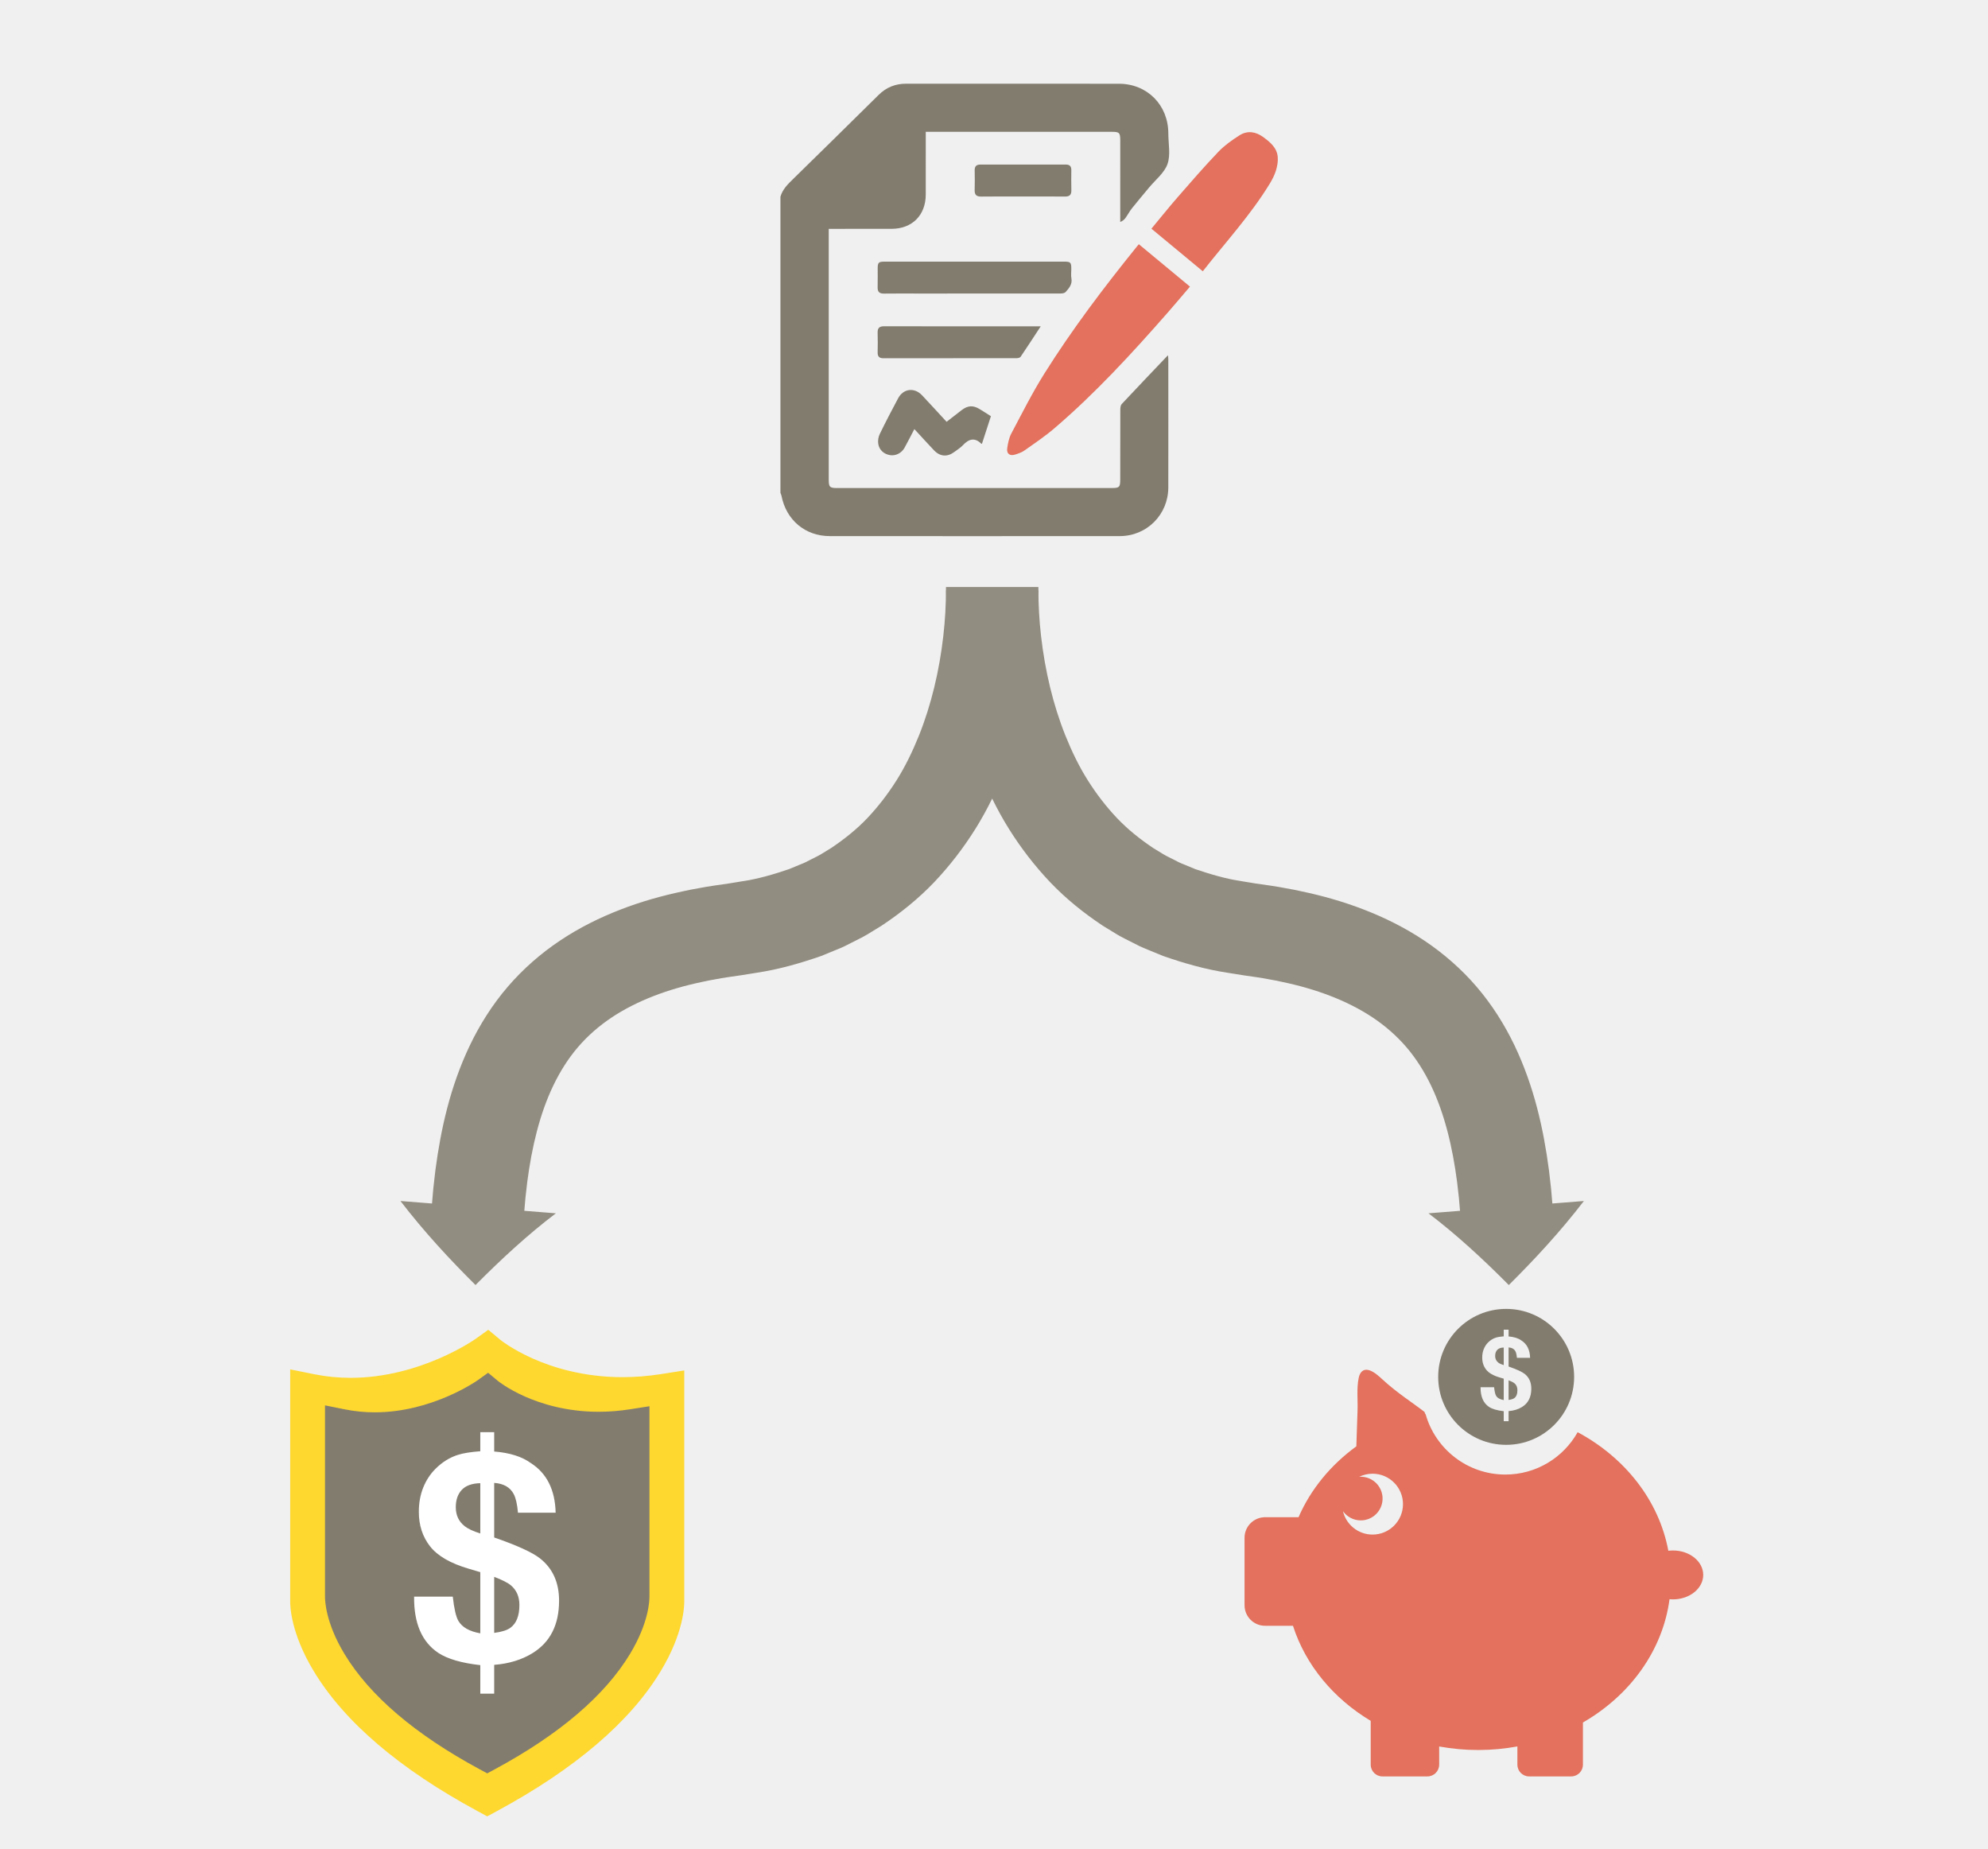
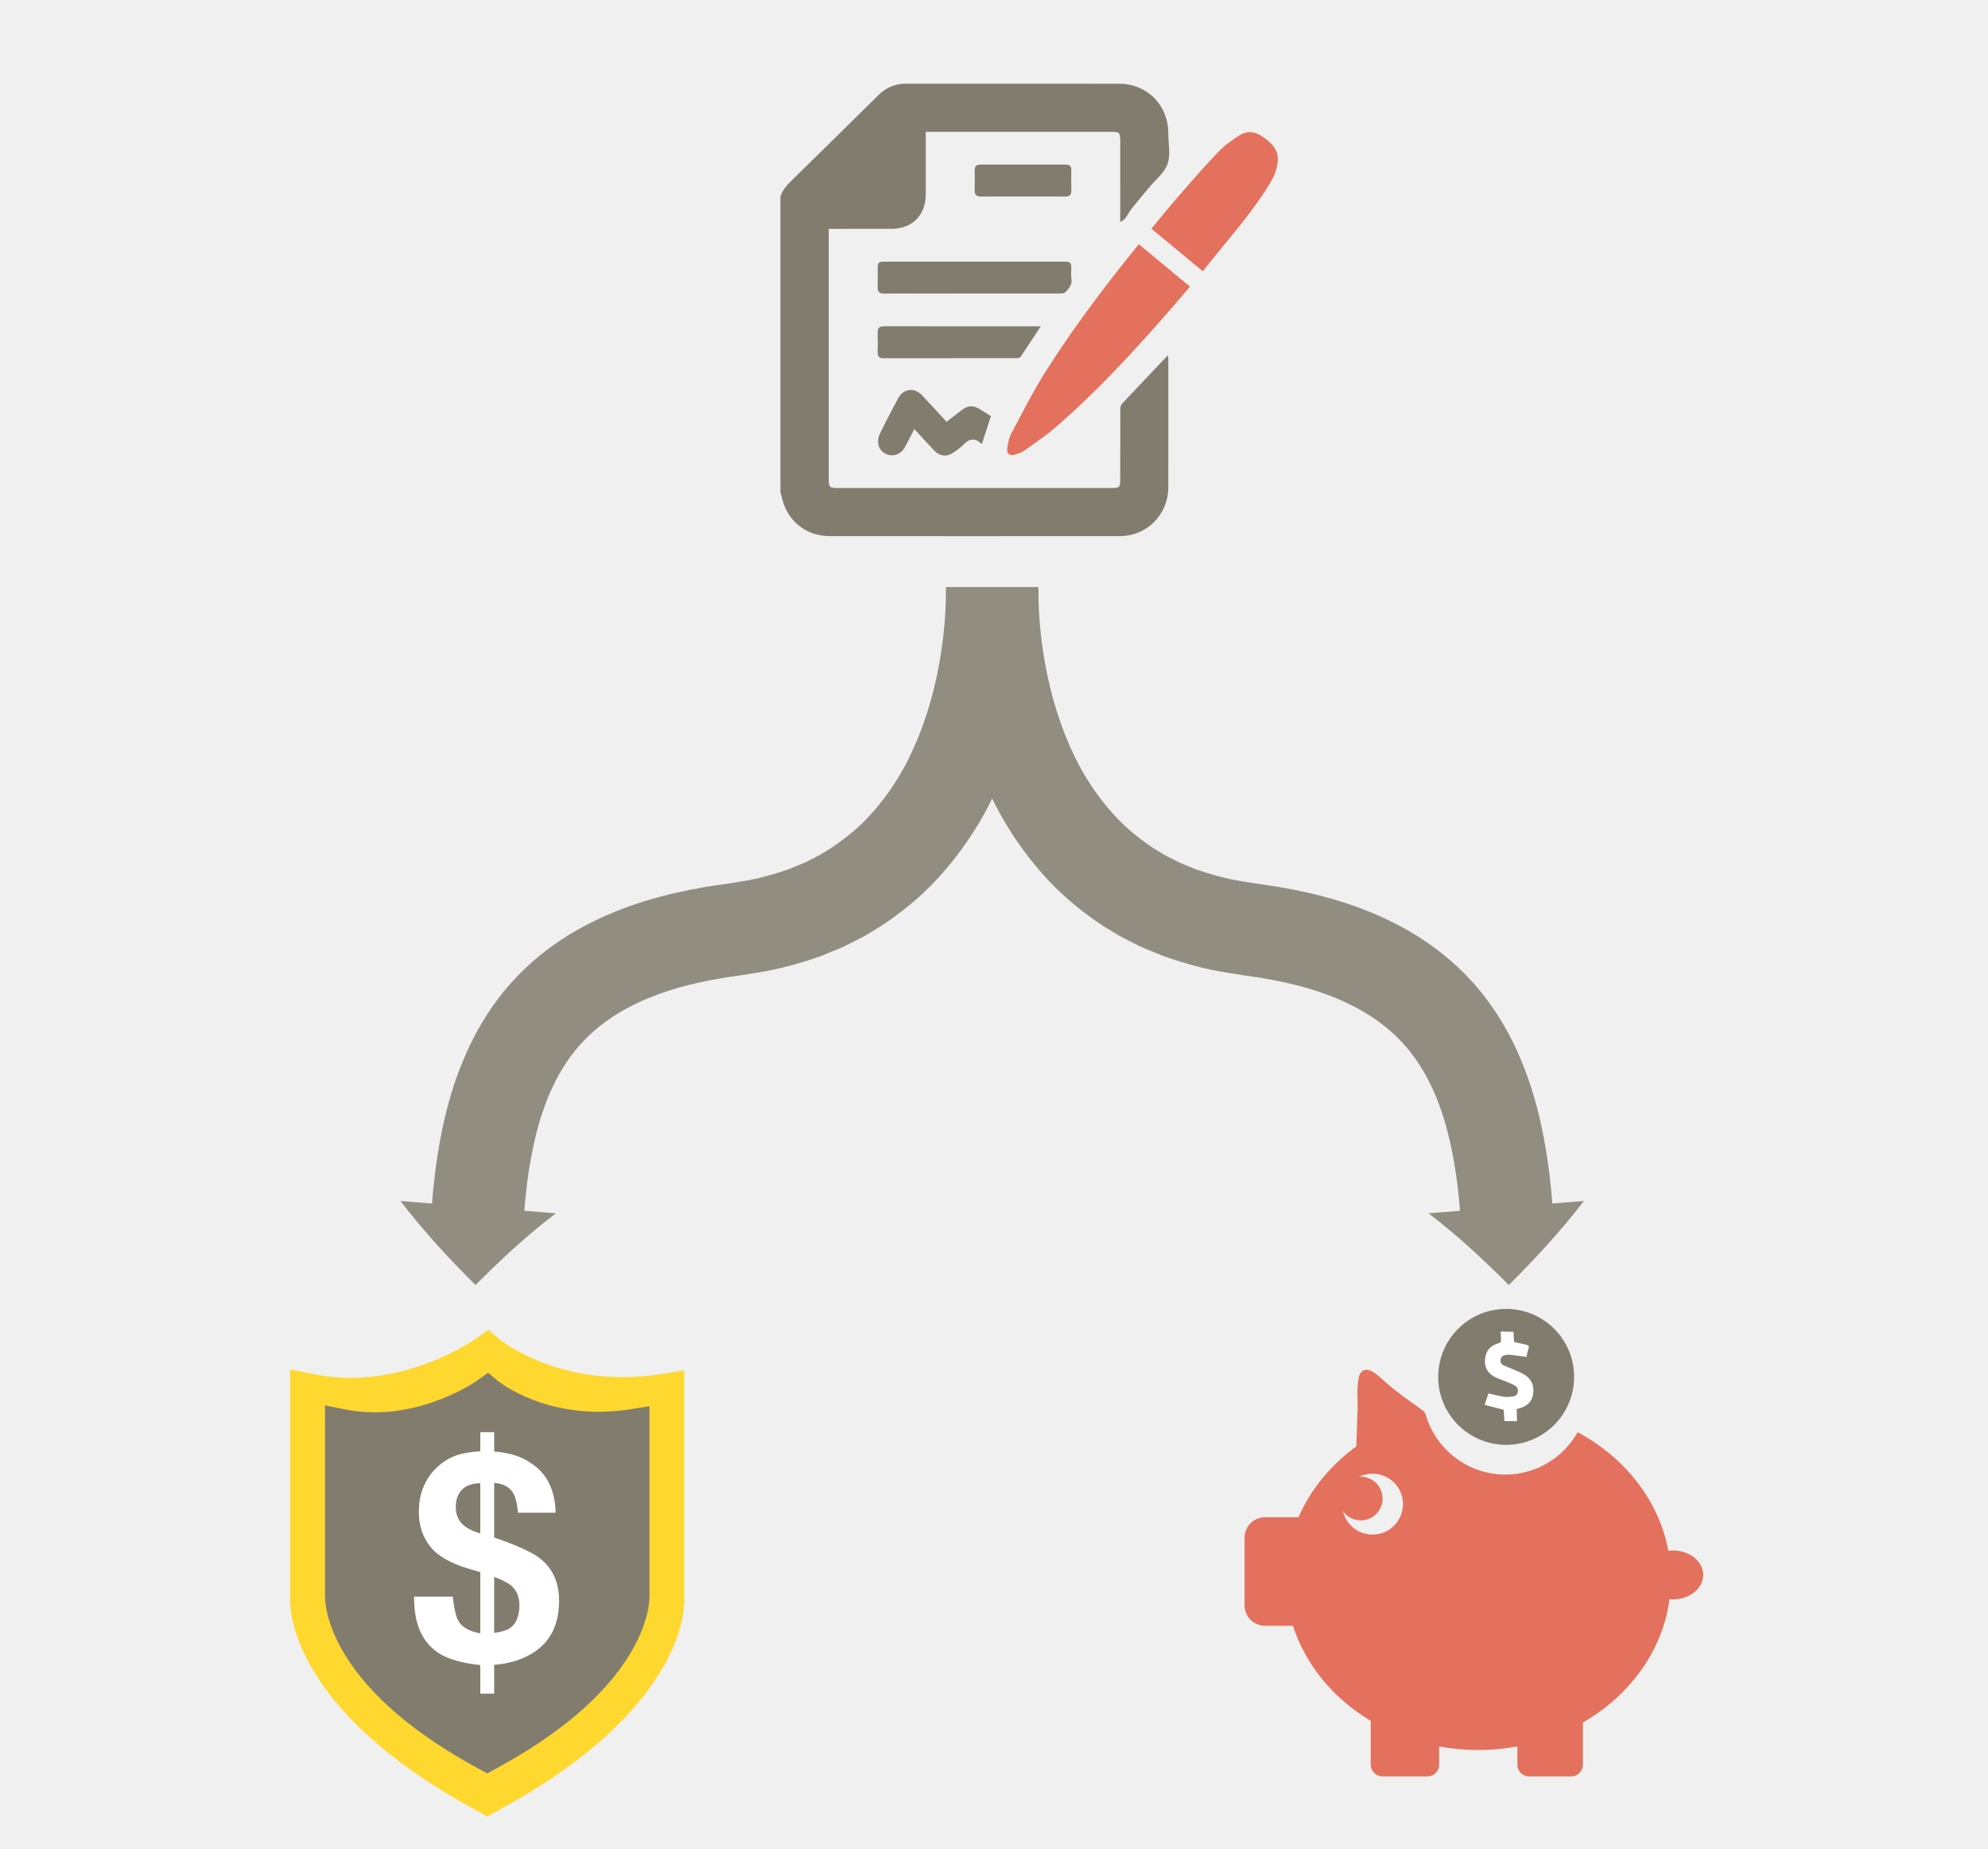
<svg xmlns="http://www.w3.org/2000/svg" version="1.1" id="Layer_1" x="0px" y="0px" width="500px" height="465px" viewBox="0 0 500 465" enable-background="new 0 0 500 465" xml:space="preserve">
-   <path fill="#E3715D" d="M420.751,389.925c-0.392,0-0.774,0.03-1.151,0.076c-2.35-12.652-10.91-23.44-22.805-29.82  c-3.571,6.354-10.373,10.651-18.182,10.651c-9.546,0-17.587-6.419-20.058-15.174c-0.126,0.031-0.253-0.679-0.378-0.646  c-2.848-2.226-6.739-4.653-10.479-8.102c-0.95-0.876-2.257-2.084-3.559-2.379c-1.432-0.323-2.156,0.747-2.416,2.007  c-0.544,2.639-0.192,5.549-0.288,8.223c-0.107,2.99-0.203,5.982-0.302,8.975c-6.44,4.682-11.489,10.812-14.539,17.826h-8.413  c-2.853,0-5.165,2.312-5.165,5.165v16.972c0,2.853,2.312,5.165,5.165,5.165h7.015c3.164,9.875,10.195,18.304,19.55,23.906v11.021  c0,1.631,1.321,2.952,2.952,2.952h11.314c1.63,0,2.951-1.321,2.951-2.952v-4.578c3.177,0.581,6.468,0.889,9.839,0.889  c3.373,0,6.661-0.316,9.838-0.898v4.588c0,1.631,1.322,2.952,2.952,2.952h10.577c1.63,0,2.951-1.321,2.951-2.952v-10.603  c11.786-6.795,20.046-18.009,21.783-31.006c0.278,0.024,0.56,0.04,0.846,0.04c4.211,0,7.625-2.754,7.625-6.149  S424.962,389.925,420.751,389.925z M345.208,385.927c-3.619,0-6.644-2.515-7.442-5.89c0.993,1.403,2.627,2.321,4.477,2.321  c3.031,0,5.488-2.457,5.488-5.488c0-3.03-2.457-5.487-5.488-5.487c-0.136,0-0.268,0.011-0.4,0.02  c1.017-0.499,2.157-0.787,3.366-0.787c4.229,0,7.656,3.427,7.656,7.656C352.864,382.5,349.437,385.927,345.208,385.927z" />
+   <path fill="#E3715D" d="M420.751,389.925c-0.392,0-0.774,0.03-1.151,0.076c-2.35-12.651-10.909-23.44-22.805-29.819  c-3.571,6.354-10.373,10.65-18.182,10.65c-9.546,0-17.587-6.419-20.059-15.174c-0.126,0.031-0.253-0.68-0.378-0.646  c-2.848-2.226-6.739-4.652-10.479-8.102c-0.95-0.876-2.257-2.084-3.56-2.379c-1.432-0.323-2.155,0.746-2.416,2.007  c-0.544,2.639-0.191,5.549-0.288,8.223c-0.106,2.99-0.202,5.982-0.302,8.976c-6.439,4.682-11.489,10.812-14.539,17.826h-8.413  c-2.853,0-5.165,2.312-5.165,5.164v16.973c0,2.853,2.312,5.165,5.165,5.165h7.016c3.164,9.874,10.194,18.304,19.55,23.905v11.021  c0,1.631,1.321,2.952,2.952,2.952h11.313c1.63,0,2.951-1.321,2.951-2.952v-4.578c3.177,0.581,6.468,0.889,9.839,0.889  c3.373,0,6.661-0.315,9.838-0.897v4.588c0,1.631,1.322,2.952,2.952,2.952h10.577c1.63,0,2.951-1.321,2.951-2.952v-10.603  c11.786-6.796,20.046-18.01,21.783-31.006c0.277,0.023,0.56,0.039,0.846,0.039c4.211,0,7.625-2.754,7.625-6.148  S424.962,389.925,420.751,389.925z M345.208,385.927c-3.619,0-6.644-2.515-7.442-5.89c0.993,1.402,2.627,2.32,4.478,2.32  c3.031,0,5.488-2.457,5.488-5.487s-2.457-5.487-5.488-5.487c-0.136,0-0.269,0.012-0.4,0.02c1.018-0.498,2.157-0.786,3.366-0.786  c4.229,0,7.656,3.427,7.656,7.655C352.864,382.5,349.438,385.927,345.208,385.927z" />
+   <path fill="#827C6F" d="M379.425,347.133v4.932c0.656-0.084,1.134-0.235,1.436-0.455c0.522-0.387,0.784-1.055,0.784-2.004  c0-0.724-0.244-1.295-0.735-1.715C380.617,347.646,380.123,347.395,379.425,347.133z" />
  <g>
-     <path fill="#827C6F" d="M379.425,347.133v4.932c0.656-0.085,1.134-0.236,1.435-0.455c0.523-0.387,0.785-1.055,0.785-2.005   c0-0.723-0.245-1.295-0.736-1.715C380.617,347.646,380.123,347.394,379.425,347.133z" />
-     <path fill="#827C6F" d="M378.813,329.171c-9.44,0-17.095,7.653-17.095,17.094c0,9.441,7.654,17.094,17.095,17.094   c9.441,0,17.095-7.652,17.095-17.094C395.908,336.824,388.255,329.171,378.813,329.171z M382.805,353.842   c-0.951,0.589-2.077,0.934-3.38,1.034v2.534h-1.224v-2.51c-1.656-0.185-2.892-0.546-3.707-1.084   c-1.438-0.967-2.144-2.614-2.119-4.943h3.405c0.118,1.06,0.281,1.77,0.492,2.132c0.328,0.563,0.971,0.929,1.929,1.097v-5.385   l-1.021-0.302c-1.607-0.472-2.74-1.128-3.399-1.968c-0.66-0.842-0.99-1.854-0.99-3.039c0-0.783,0.129-1.492,0.386-2.132   c0.256-0.639,0.615-1.189,1.078-1.651c0.596-0.598,1.261-1.01,1.992-1.236c0.445-0.143,1.098-0.248,1.954-0.315v-1.677h1.224v1.701   c1.364,0.11,2.436,0.446,3.214,1.01c1.414,0.899,2.146,2.358,2.195,4.376h-3.315c-0.066-0.748-0.191-1.295-0.374-1.64   c-0.316-0.596-0.889-0.924-1.72-0.983v4.804c1.991,0.691,3.332,1.3,4.018,1.829c1.13,0.883,1.695,2.128,1.695,3.733   C385.138,351.345,384.359,352.883,382.805,353.842z" />
-     <path fill="#827C6F" d="M376.045,341.004c0,0.706,0.265,1.266,0.795,1.678c0.294,0.227,0.748,0.437,1.361,0.63v-4.426   c-0.731,0.017-1.273,0.212-1.627,0.587C376.222,339.846,376.045,340.357,376.045,341.004z" />
+     <path fill="#FED82F" d="M122.544,456.789l-2.414-1.304c-19.647-10.612-33.512-22.45-41.207-35.188   c-5.771-9.551-5.957-16.346-5.935-17.621v-58.294l6.081,1.225c2.961,0.599,6.03,0.9,9.12,0.9c17.543,0,31.284-9.693,31.42-9.792   l3.198-2.289l3.026,2.517c0.011,0.01,2.932,2.385,8.182,4.721c4.797,2.134,12.602,4.676,22.534,4.676h0.001   c3.177,0,6.433-0.259,9.679-0.768l5.867-0.926v58.029c0.022,1.275-0.162,8.069-5.935,17.622   c-7.695,12.736-21.559,24.574-41.206,35.188L122.544,456.789z M83.145,402.911c0.021,0.63,0.343,5.665,5.033,13.043   c8.027,12.623,22.66,22.695,34.366,29.268c11.707-6.571,26.339-16.645,34.366-29.268c4.746-7.466,5.019-12.533,5.034-13.063   l-0.011-0.147l0.011-0.011V356.29c-1.809,0.138-3.609,0.208-5.391,0.208c-0.001,0-0.001,0-0.002,0   c-16.884-0.001-28.792-6.128-34.117-9.545c-5.669,3.354-18.498,9.711-34.243,9.711c-1.688,0-3.374-0.073-5.045-0.223   L83.145,402.911L83.145,402.911z" />
  </g>
  <g>
-     <path fill="#FED82F" d="M122.544,456.789l-2.414-1.304c-19.647-10.612-33.512-22.45-41.207-35.187   c-5.771-9.551-5.957-16.346-5.935-17.621v-58.294l6.081,1.225c2.961,0.598,6.03,0.9,9.12,0.9c17.543,0,31.284-9.693,31.42-9.792   l3.198-2.289l3.026,2.517c0.011,0.009,2.932,2.384,8.182,4.72c4.797,2.134,12.602,4.676,22.534,4.676c0,0,0.001,0,0.001,0   c3.177,0,6.433-0.259,9.679-0.768l5.867-0.925v58.029c0.022,1.275-0.162,8.069-5.935,17.622   c-7.695,12.736-21.559,24.574-41.206,35.187L122.544,456.789z M83.145,402.911c0.021,0.63,0.343,5.665,5.033,13.043   c8.027,12.623,22.66,22.695,34.366,29.268c11.707-6.572,26.339-16.645,34.366-29.268c4.746-7.466,5.019-12.533,5.034-13.063   l-0.011-0.148l0.011-0.01v-46.443c-1.809,0.138-3.609,0.208-5.391,0.208c-0.001,0-0.001,0-0.002,0   c-16.884-0.001-28.792-6.128-34.117-9.545c-5.669,3.354-18.498,9.711-34.243,9.711c-1.688,0-3.374-0.073-5.045-0.222V402.911z" />
+     <path fill="#827C6F" d="M122.544,445.98l-1.987-1.073c-16.176-8.737-27.591-18.483-33.928-28.97   c-4.751-7.864-4.904-13.459-4.886-14.51v-47.996l5.006,1.01c2.439,0.492,4.965,0.74,7.509,0.74c14.444,0,25.757-7.979,25.87-8.062   l2.633-1.886l2.492,2.072c0.01,0.008,2.414,1.963,6.736,3.887c3.95,1.757,10.375,3.851,18.553,3.851c0.001,0,0.001,0,0.002,0   c2.615,0,5.296-0.213,7.969-0.633l4.831-0.763v47.778c0.018,1.052-0.134,6.645-4.886,14.511   c-6.336,10.485-17.751,20.231-33.927,28.97L122.544,445.98z" />
  </g>
  <g>
-     <path fill="#827C6F" d="M122.544,445.98l-1.987-1.073c-16.176-8.737-27.591-18.483-33.928-28.97   c-4.751-7.864-4.904-13.459-4.886-14.509v-47.996l5.006,1.009c2.439,0.492,4.965,0.741,7.509,0.741   c14.444,0,25.757-7.98,25.87-8.062l2.633-1.885l2.492,2.072c0.01,0.007,2.414,1.963,6.736,3.886   c3.95,1.757,10.375,3.851,18.553,3.851c0.001,0,0.001,0,0.002,0c2.615,0,5.296-0.213,7.969-0.633l4.831-0.762v47.778   c0.018,1.051-0.134,6.644-4.886,14.51c-6.336,10.486-17.751,20.232-33.927,28.97L122.544,445.98z" />
-   </g>
-   <g>
-     <path fill="#FFFFFF" d="M124.292,425.93h-3.495v-7.17c-4.732-0.528-8.263-1.562-10.593-3.099   c-4.107-2.763-6.125-7.471-6.053-14.124h9.728c0.336,3.026,0.805,5.057,1.405,6.089c0.937,1.609,2.774,2.654,5.513,3.135v-15.386   l-2.918-0.864c-4.588-1.345-7.825-3.219-9.71-5.621c-1.886-2.401-2.828-5.296-2.828-8.684c0-2.233,0.366-4.263,1.099-6.088   c0.732-1.826,1.759-3.4,3.081-4.721c1.705-1.705,3.603-2.882,5.692-3.531c1.273-0.408,3.135-0.708,5.585-0.9v-4.792h3.495v4.863   c3.897,0.312,6.957,1.274,9.181,2.883c4.041,2.57,6.132,6.738,6.276,12.503h-9.476c-0.19-2.139-0.546-3.699-1.068-4.685   c-0.902-1.705-2.54-2.642-4.913-2.81v13.728c5.691,1.969,9.518,3.711,11.479,5.225c3.227,2.522,4.842,6.076,4.842,10.664   c0,6.054-2.223,10.449-6.666,13.188c-2.714,1.682-5.933,2.666-9.656,2.955V425.93z M120.796,373.001   c-2.09,0.048-3.639,0.606-4.648,1.675c-1.009,1.069-1.513,2.528-1.513,4.378c0,2.018,0.757,3.615,2.27,4.792   c0.84,0.648,2.137,1.249,3.891,1.802V373.001z M124.292,410.652c1.875-0.239,3.241-0.672,4.097-1.297   c1.497-1.105,2.245-3.015,2.245-5.729c0-2.065-0.701-3.698-2.102-4.9c-0.831-0.696-2.244-1.417-4.239-2.161V410.652z" />
+     <path fill="#FFFFFF" d="M124.292,425.93h-3.495v-7.17c-4.732-0.527-8.263-1.562-10.593-3.099   c-4.107-2.763-6.125-7.472-6.053-14.124h9.728c0.336,3.025,0.805,5.057,1.405,6.089c0.937,1.608,2.774,2.653,5.513,3.135v-15.386   l-2.918-0.864c-4.588-1.345-7.825-3.219-9.71-5.62c-1.886-2.401-2.828-5.297-2.828-8.685c0-2.233,0.366-4.263,1.099-6.088   c0.732-1.826,1.759-3.4,3.081-4.722c1.705-1.705,3.603-2.881,5.692-3.53c1.273-0.408,3.135-0.708,5.585-0.9v-4.792h3.495v4.863   c3.897,0.312,6.957,1.273,9.181,2.883c4.041,2.57,6.132,6.738,6.276,12.503h-9.476c-0.19-2.139-0.546-3.698-1.068-4.685   c-0.902-1.705-2.54-2.643-4.913-2.811v13.729c5.691,1.969,9.518,3.711,11.479,5.225c3.227,2.521,4.842,6.076,4.842,10.664   c0,6.055-2.223,10.449-6.666,13.188c-2.714,1.683-5.933,2.666-9.656,2.955V425.93z M120.796,373.001   c-2.09,0.048-3.639,0.606-4.648,1.675c-1.009,1.069-1.513,2.528-1.513,4.378c0,2.019,0.757,3.615,2.27,4.792   c0.84,0.648,2.137,1.249,3.891,1.803V373.001z M124.292,410.652c1.875-0.239,3.241-0.672,4.097-1.297   c1.497-1.105,2.245-3.016,2.245-5.729c0-2.065-0.701-3.698-2.102-4.899c-0.831-0.696-2.244-1.418-4.239-2.162L124.292,410.652   L124.292,410.652z" />
  </g>
  <g>
    <g>
      <g>
        <g>
-           <path fill="#928D81" d="M753.26,159.71c2.118-1.74,4.222-3.571,6.252-5.524c1.027-0.974,2.022-1.982,3.018-3.032      c0.492-0.53,0.991-1.055,1.472-1.624c0.241-0.286,0.486-0.552,0.724-0.862c0.236-0.33,0.479-0.556,0.705-1.04      c0.029,0.924,0.027,1.456,0.027,2.135l-0.023,1.897c-0.033,1.24-0.08,2.472-0.15,3.689c-0.143,2.438-0.341,4.854-0.623,7.259      c-1.213,10.526-3.618,20.975-7.668,31.102c-2.039,5.049-4.436,10.027-7.41,14.761c-2.963,4.734-6.418,9.239-10.339,13.375      c-3.938,4.131-8.435,7.757-13.202,10.925l-3.663,2.241c-1.226,0.739-2.523,1.328-3.786,1.991l-1.909,0.963      c-0.636,0.32-1.302,0.559-1.952,0.841l-3.93,1.612c-5.308,1.85-10.715,3.387-16.137,4.201l-4.021,0.646l-3.295,0.477      c-1.107,0.138-2.17,0.368-3.254,0.555c-1.081,0.189-2.16,0.383-3.208,0.635c-8.508,1.771-16.368,4.688-22.771,8.945      c-3.199,2.135-6.026,4.612-8.473,7.452c-2.438,2.847-4.484,6.081-6.195,9.636c-3.424,7.114-5.426,15.503-6.567,24.293      l-0.38,3.325l-0.075,0.666l-0.022,0.249l-0.086,1.001l-0.173,2l7.937,0.629c-6.981,5.292-13.703,11.487-20.21,18.041      c-6.557-6.515-12.937-13.397-18.879-21.135l7.934,0.628l0.198-2.29l0.1-1.145l0.025-0.286l0.087-0.776l0.444-3.88      c1.364-10.348,3.729-21.065,8.686-31.429c2.477-5.154,5.625-10.173,9.484-14.673c3.855-4.498,8.376-8.442,13.221-11.668      c4.846-3.238,9.988-5.776,15.174-7.776c5.191-2.013,10.436-3.48,15.645-4.579c1.306-0.307,2.605-0.543,3.904-0.772      c1.299-0.226,2.604-0.497,3.895-0.663l3.885-0.561l3.137-0.515c4.152-0.604,8.07-1.773,11.896-3.07l2.776-1.149      c0.458-0.198,0.94-0.355,1.381-0.585l1.323-0.68c0.872-0.468,1.796-0.856,2.635-1.375l2.522-1.545      c3.267-2.195,6.357-4.648,9.096-7.526c2.725-2.89,5.188-6.081,7.36-9.54c2.181-3.455,3.993-7.227,5.575-11.135      c3.143-7.834,5.152-16.392,6.145-25.068c0.233-1.978,0.395-3.961,0.51-5.928c0.058-0.985,0.094-1.958,0.121-2.924l0.018-1.412      l-0.01-1.174c0.243,0.001,0.489,0.261,0.734,0.416c0.246,0.175,0.486,0.394,0.73,0.593c0.49,0.402,0.963,0.847,1.443,1.287      c0.948,0.89,1.898,1.823,2.814,2.787C749.736,155.548,751.516,157.586,753.26,159.71z" />
+           <path fill="#928D81" d="M753.26,159.71c2.118-1.74,4.223-3.571,6.252-5.524c1.027-0.974,2.022-1.982,3.019-3.032      c0.492-0.53,0.991-1.055,1.472-1.624c0.241-0.286,0.486-0.552,0.724-0.862c0.236-0.33,0.479-0.556,0.705-1.04      c0.029,0.924,0.027,1.456,0.027,2.135l-0.023,1.897c-0.032,1.24-0.079,2.472-0.149,3.689c-0.144,2.438-0.341,4.854-0.623,7.259      c-1.213,10.526-3.618,20.975-7.668,31.102c-2.039,5.049-4.437,10.027-7.41,14.761c-2.963,4.734-6.418,9.239-10.339,13.375      c-3.938,4.131-8.436,7.757-13.202,10.925l-3.663,2.241c-1.226,0.739-2.522,1.328-3.786,1.991l-1.909,0.963      c-0.636,0.32-1.302,0.56-1.952,0.841l-3.93,1.612c-5.308,1.851-10.715,3.388-16.137,4.201l-4.021,0.646l-3.295,0.478      c-1.106,0.138-2.17,0.368-3.254,0.555c-1.081,0.188-2.16,0.384-3.208,0.636c-8.508,1.771-16.368,4.688-22.771,8.944      c-3.199,2.136-6.026,4.612-8.474,7.452c-2.438,2.847-4.483,6.081-6.194,9.636c-3.425,7.114-5.427,15.503-6.567,24.293      l-0.38,3.325l-0.075,0.666l-0.021,0.249l-0.087,1.001l-0.173,2l7.938,0.629c-6.981,5.292-13.703,11.487-20.21,18.041      c-6.558-6.516-12.938-13.396-18.879-21.135l7.934,0.628l0.198-2.29l0.1-1.145l0.025-0.287l0.087-0.775l0.444-3.88      c1.363-10.349,3.729-21.065,8.686-31.429c2.477-5.154,5.625-10.174,9.484-14.674c3.854-4.498,8.376-8.441,13.221-11.668      c4.846-3.238,9.988-5.776,15.174-7.776c5.191-2.013,10.437-3.48,15.646-4.579c1.306-0.307,2.604-0.543,3.903-0.772      c1.3-0.226,2.604-0.497,3.896-0.663l3.885-0.561l3.137-0.515c4.152-0.604,8.07-1.773,11.896-3.07l2.775-1.149      c0.459-0.198,0.94-0.354,1.382-0.585l1.322-0.68c0.872-0.468,1.796-0.856,2.636-1.375l2.521-1.545      c3.268-2.195,6.357-4.648,9.096-7.526c2.726-2.89,5.188-6.081,7.36-9.54c2.181-3.455,3.993-7.227,5.575-11.135      c3.143-7.834,5.152-16.392,6.145-25.068c0.233-1.978,0.396-3.961,0.511-5.928c0.058-0.985,0.094-1.958,0.12-2.924l0.019-1.412      l-0.01-1.174c0.243,0.001,0.488,0.261,0.733,0.416c0.246,0.175,0.486,0.394,0.73,0.593c0.49,0.402,0.963,0.847,1.442,1.287      c0.948,0.89,1.898,1.823,2.814,2.787C749.736,155.548,751.516,157.586,753.26,159.71z" />
        </g>
      </g>
    </g>
    <g>
      <g>
        <g>
-           <path fill="#928D81" d="M754.362,159.71c1.745-2.124,3.524-4.162,5.383-6.087c0.916-0.963,1.867-1.897,2.816-2.787      c0.479-0.44,0.953-0.886,1.443-1.288c0.243-0.199,0.483-0.418,0.729-0.593c0.246-0.155,0.492-0.415,0.735-0.416l-0.01,1.174      l0.018,1.412c0.027,0.966,0.063,1.939,0.121,2.924c0.115,1.967,0.276,3.951,0.509,5.928c0.993,8.676,3.003,17.234,6.146,25.068      c1.582,3.909,3.395,7.681,5.575,11.136c2.173,3.459,4.636,6.65,7.36,9.54c2.739,2.878,5.83,5.332,9.097,7.527l2.523,1.545      c0.839,0.519,1.762,0.907,2.635,1.375l1.323,0.68c0.44,0.229,0.923,0.386,1.381,0.585l2.776,1.149      c3.825,1.297,7.744,2.466,11.896,3.069l3.137,0.516l3.884,0.56c1.291,0.167,2.597,0.438,3.895,0.663      c1.3,0.23,2.6,0.467,3.905,0.773c5.208,1.098,10.452,2.565,15.644,4.579c5.186,2,10.328,4.538,15.174,7.775      c4.844,3.227,9.364,7.17,13.221,11.668c3.858,4.5,7.007,9.519,9.483,14.673c4.955,10.362,7.32,21.08,8.685,31.427l0.444,3.881      l0.087,0.775l0.025,0.286l0.1,1.145l0.198,2.29l7.937-0.628c-5.945,7.737-12.326,14.62-18.885,21.135      c-6.506-6.554-13.225-12.749-20.204-18.041l7.934-0.628l-0.173-2.001l-0.086-1l-0.022-0.25l-0.076-0.665l-0.379-3.325      c-1.142-8.79-3.144-17.179-6.567-24.292c-1.711-3.556-3.757-6.789-6.195-9.636c-2.445-2.84-5.271-5.317-8.472-7.451      c-6.401-4.258-14.262-7.175-22.769-8.946c-1.048-0.251-2.127-0.444-3.209-0.635c-1.083-0.186-2.146-0.416-3.253-0.554      l-3.295-0.477l-4.022-0.646c-5.421-0.814-10.829-2.353-16.137-4.201l-3.931-1.613c-0.65-0.281-1.315-0.521-1.951-0.841      l-1.909-0.962c-1.263-0.663-2.562-1.252-3.786-1.991l-3.663-2.241c-4.768-3.169-9.266-6.794-13.203-10.925      c-3.922-4.137-7.376-8.642-10.34-13.376c-2.975-4.734-5.37-9.713-7.411-14.762c-4.049-10.127-6.455-20.577-7.668-31.103      c-0.281-2.405-0.48-4.821-0.622-7.259c-0.07-1.217-0.117-2.449-0.151-3.689l-0.023-1.897c0.001-0.679-0.001-1.211,0.028-2.136      c0.226,0.484,0.468,0.71,0.704,1.04c0.238,0.311,0.482,0.577,0.725,0.863c0.48,0.568,0.979,1.093,1.471,1.624      c0.994,1.05,1.99,2.058,3.018,3.033C750.143,156.139,752.245,157.971,754.362,159.71z" />
+           <path fill="#928D81" d="M754.362,159.71c1.745-2.124,3.523-4.162,5.383-6.087c0.916-0.963,1.867-1.897,2.815-2.787      c0.479-0.44,0.953-0.886,1.443-1.288c0.243-0.199,0.483-0.418,0.729-0.593c0.245-0.155,0.491-0.415,0.734-0.416l-0.01,1.174      l0.018,1.412c0.027,0.966,0.063,1.939,0.121,2.924c0.115,1.967,0.276,3.951,0.509,5.928c0.993,8.676,3.004,17.234,6.146,25.068      c1.582,3.909,3.395,7.681,5.575,11.136c2.173,3.459,4.636,6.65,7.359,9.54c2.739,2.878,5.83,5.332,9.098,7.527l2.522,1.545      c0.839,0.519,1.763,0.907,2.635,1.375l1.323,0.68c0.44,0.229,0.923,0.386,1.381,0.585l2.776,1.149      c3.825,1.297,7.744,2.466,11.896,3.069l3.137,0.516l3.884,0.56c1.291,0.167,2.597,0.438,3.896,0.663      c1.3,0.23,2.6,0.467,3.904,0.773c5.208,1.098,10.452,2.565,15.645,4.579c5.186,2,10.328,4.537,15.174,7.775      c4.844,3.227,9.364,7.17,13.221,11.668c3.858,4.5,7.007,9.519,9.483,14.672c4.955,10.362,7.319,21.08,8.685,31.428l0.444,3.881      l0.087,0.775l0.025,0.285l0.1,1.146l0.198,2.29l7.937-0.628c-5.945,7.737-12.326,14.62-18.885,21.135      c-6.506-6.554-13.225-12.749-20.204-18.041l7.934-0.628l-0.173-2.001l-0.086-1l-0.021-0.25l-0.076-0.665l-0.379-3.325      c-1.143-8.79-3.145-17.179-6.567-24.292c-1.711-3.556-3.757-6.789-6.194-9.636c-2.445-2.84-5.271-5.317-8.473-7.451      c-6.4-4.258-14.262-7.175-22.769-8.946c-1.048-0.25-2.127-0.443-3.209-0.635c-1.083-0.186-2.146-0.416-3.253-0.554l-3.295-0.478      l-4.022-0.646c-5.421-0.813-10.829-2.353-16.137-4.201l-3.932-1.612c-0.649-0.281-1.314-0.521-1.95-0.842l-1.909-0.962      c-1.263-0.663-2.562-1.252-3.786-1.991l-3.663-2.241c-4.768-3.169-9.266-6.794-13.203-10.925      c-3.922-4.137-7.376-8.642-10.34-13.376c-2.975-4.734-5.37-9.713-7.411-14.762c-4.049-10.127-6.455-20.577-7.668-31.103      c-0.281-2.405-0.48-4.821-0.622-7.259c-0.07-1.217-0.117-2.449-0.151-3.689l-0.022-1.897c0.001-0.679-0.001-1.211,0.028-2.136      c0.226,0.484,0.468,0.71,0.703,1.04c0.238,0.311,0.482,0.577,0.726,0.863c0.479,0.568,0.979,1.093,1.471,1.624      c0.994,1.05,1.99,2.058,3.019,3.033C750.143,156.139,752.245,157.971,754.362,159.71z" />
        </g>
      </g>
    </g>
  </g>
-   <path fill-rule="evenodd" clip-rule="evenodd" fill="#827C6F" d="M196.288,49.472c0.532-1.87,1.863-3.155,3.198-4.462  c7.174-7.024,14.343-14.055,21.478-21.12c1.951-1.932,4.229-2.843,6.955-2.841c17.835,0.015,35.671-0.002,53.508,0.013  c7.117,0.007,12.407,5.354,12.417,12.497c0.004,2.585,0.605,5.388-0.206,7.689c-0.795,2.248-3.041,3.983-4.655,5.94  c-1.429,1.73-2.889,3.438-4.285,5.195c-0.6,0.755-1.053,1.626-1.616,2.412c-0.3,0.419-0.693,0.771-1.332,1.03  c0-0.486,0-0.975,0-1.462c0.001-6.354,0.006-12.71,0.003-19.064c0-1.909-0.239-2.148-2.095-2.148  c-15.124-0.002-30.248-0.002-45.374-0.002c-0.418,0-0.835,0-1.446,0c0,0.534,0,0.98,0,1.427c0,4.787,0.01,9.575-0.002,14.362  c-0.014,5.191-3.416,8.599-8.6,8.613c-4.745,0.012-9.49,0.003-14.235,0.003c-0.459,0-0.919,0-1.566,0c0,0.539,0,0.986,0,1.434  c0,20.547,0,41.095,0.001,61.642c0,1.861,0.251,2.108,2.137,2.108c23.005,0,46.01-0.002,69.015-0.005c1.96,0,2.16-0.206,2.161-2.199  c0.004-5.847-0.004-11.693,0.021-17.539c0.001-0.471,0.069-1.079,0.358-1.389c3.816-4.08,7.678-8.117,11.622-12.263  c0.037,0.372,0.091,0.676,0.091,0.978c0.005,10.762,0.022,21.522-0.003,32.284c-0.016,6.802-5.394,12.211-12.184,12.217  c-24.318,0.021-48.637,0.017-72.955,0.002c-6.188-0.004-10.965-4.037-12.154-10.16c-0.047-0.245-0.17-0.474-0.257-0.709  C196.288,99.126,196.288,74.299,196.288,49.472z" />
+   <path fill="#827C6F" d="M196.288,49.472c0.532-1.87,1.863-3.155,3.198-4.462c7.174-7.024,14.343-14.055,21.478-21.12  c1.951-1.932,4.229-2.843,6.955-2.841c17.835,0.015,35.671-0.002,53.508,0.013c7.117,0.007,12.407,5.354,12.417,12.497  c0.004,2.585,0.605,5.388-0.205,7.689c-0.796,2.248-3.041,3.983-4.656,5.94c-1.428,1.73-2.889,3.438-4.284,5.195  c-0.601,0.755-1.054,1.626-1.616,2.412c-0.3,0.419-0.693,0.771-1.332,1.03c0-0.486,0-0.975,0-1.462  c0.001-6.354,0.006-12.71,0.003-19.064c0-1.909-0.239-2.148-2.095-2.148c-15.124-0.002-30.248-0.002-45.374-0.002  c-0.418,0-0.835,0-1.446,0c0,0.534,0,0.98,0,1.427c0,4.787,0.01,9.575-0.002,14.362c-0.014,5.191-3.416,8.599-8.6,8.613  c-4.745,0.012-9.49,0.003-14.235,0.003c-0.459,0-0.919,0-1.566,0c0,0.539,0,0.986,0,1.434c0,20.547,0,41.095,0.001,61.642  c0,1.861,0.251,2.108,2.137,2.108c23.005,0,46.01-0.002,69.015-0.005c1.96,0,2.16-0.206,2.161-2.199  c0.004-5.847-0.004-11.693,0.021-17.539c0.002-0.471,0.069-1.079,0.358-1.389c3.815-4.08,7.679-8.117,11.622-12.263  c0.037,0.372,0.091,0.676,0.091,0.978c0.005,10.762,0.022,21.522-0.003,32.284c-0.016,6.802-5.395,12.211-12.184,12.217  c-24.318,0.021-48.637,0.017-72.955,0.002c-6.188-0.004-10.965-4.037-12.154-10.16c-0.047-0.245-0.17-0.474-0.257-0.709  C196.288,99.126,196.288,74.299,196.288,49.472z" />
  <g>
-     <path fill-rule="evenodd" clip-rule="evenodd" fill="#E3715D" d="M286.426,61.417c4.287,3.556,8.519,7.062,12.857,10.661   c-1.912,2.239-3.75,4.441-5.642,6.595c-8.946,10.192-18.107,20.179-28.429,29.017c-2.37,2.03-4.981,3.785-7.535,5.589   c-0.707,0.5-1.585,0.8-2.426,1.055c-1.306,0.395-2.129-0.261-1.924-1.618c0.187-1.242,0.429-2.553,1.006-3.644   c2.689-5.077,5.271-10.234,8.319-15.093c7.025-11.203,15.012-21.729,23.315-32.013C286.103,61.803,286.236,61.643,286.426,61.417z" />
-     <path fill-rule="evenodd" clip-rule="evenodd" fill="#E3715D" d="M302.513,68.221c-4.38-3.63-8.607-7.136-12.92-10.71   c2.262-2.72,4.422-5.423,6.693-8.029c3.335-3.826,6.664-7.664,10.171-11.33c1.527-1.597,3.401-2.913,5.274-4.111   c1.974-1.263,4.057-0.963,5.939,0.403c1.768,1.283,3.492,2.69,3.694,5.05c0.098,1.136-0.131,2.355-0.473,3.456   c-0.358,1.156-0.941,2.267-1.576,3.305C314.505,54.117,308.271,60.884,302.513,68.221z" />
+     <path fill="#E3715D" d="M286.426,61.417c4.287,3.556,8.52,7.062,12.857,10.661c-1.912,2.239-3.75,4.441-5.643,6.595   c-8.945,10.192-18.106,20.179-28.429,29.017c-2.37,2.03-4.981,3.785-7.535,5.589c-0.707,0.5-1.585,0.8-2.426,1.055   c-1.306,0.395-2.129-0.261-1.924-1.618c0.187-1.242,0.429-2.553,1.006-3.644c2.688-5.077,5.271-10.234,8.319-15.093   c7.024-11.203,15.012-21.729,23.314-32.013C286.104,61.803,286.236,61.643,286.426,61.417z" />
+     <path fill="#E3715D" d="M302.513,68.221c-4.38-3.63-8.606-7.136-12.92-10.71c2.263-2.72,4.423-5.423,6.693-8.029   c3.335-3.826,6.664-7.664,10.171-11.33c1.527-1.597,3.401-2.913,5.273-4.111c1.975-1.263,4.058-0.963,5.939,0.403   c1.768,1.283,3.492,2.69,3.694,5.05c0.098,1.136-0.131,2.355-0.474,3.456c-0.357,1.156-0.94,2.267-1.575,3.305   C314.505,54.117,308.271,60.884,302.513,68.221z" />
  </g>
-   <path fill-rule="evenodd" clip-rule="evenodd" fill="#827C6F" d="M245.092,65.795c7.493,0,14.984,0,22.475,0.002  c1.719,0,1.875,0.162,1.875,1.895c0,0.762-0.114,1.545,0.024,2.281c0.285,1.511-0.587,2.498-1.451,3.467  c-0.246,0.276-0.816,0.367-1.237,0.369c-11.895,0.018-23.788,0.015-35.682,0.014c-2.92,0-5.841-0.029-8.762,0.013  c-1.134,0.017-1.631-0.413-1.6-1.564c0.044-1.607,0.003-3.217,0.013-4.825c0.008-1.427,0.24-1.647,1.741-1.648  C230.024,65.794,237.558,65.795,245.092,65.795z" />
-   <path fill-rule="evenodd" clip-rule="evenodd" fill="#827C6F" d="M261.753,82.063c-1.755,2.677-3.378,5.186-5.055,7.66  c-0.16,0.237-0.649,0.354-0.985,0.354c-11.176,0.017-22.353,0.008-33.528,0.02c-1.018,0-1.468-0.421-1.448-1.449  c0.033-1.65,0.051-3.303-0.005-4.952c-0.042-1.206,0.445-1.65,1.647-1.647c9.186,0.026,18.373,0.014,27.558,0.014  C253.789,82.062,257.64,82.063,261.753,82.063z" />
-   <path fill-rule="evenodd" clip-rule="evenodd" fill="#827C6F" d="M238.076,106.078c1.311-1.018,2.533-1.983,3.773-2.926  c1.587-1.206,2.873-1.279,4.565-0.255c0.972,0.588,1.923,1.211,2.811,1.771c-0.774,2.383-1.514,4.659-2.256,6.942  c-0.032-0.008-0.14-0.001-0.191-0.051c-1.669-1.612-3.123-1.156-4.569,0.375c-0.632,0.669-1.439,1.175-2.187,1.729  c-1.772,1.316-3.594,1.181-5.112-0.419c-1.624-1.711-3.209-3.461-4.941-5.334c-0.875,1.67-1.64,3.205-2.474,4.703  c-0.752,1.35-2.226,2.068-3.611,1.853c-1.542-0.24-2.756-1.274-2.996-2.864c-0.118-0.777,0.023-1.713,0.367-2.422  c1.476-3.039,3.04-6.038,4.633-9.018c1.315-2.46,4.091-2.794,6.02-0.749C233.961,101.589,235.978,103.806,238.076,106.078z" />
-   <path fill-rule="evenodd" clip-rule="evenodd" fill="#827C6F" d="M257.206,49.417c-3.473,0-6.944-0.03-10.416,0.018  c-1.206,0.017-1.693-0.44-1.654-1.644c0.053-1.649,0.034-3.302,0.006-4.953c-0.017-1.018,0.427-1.456,1.448-1.453  c7.155,0.014,14.311,0.013,21.466,0c0.96-0.001,1.399,0.412,1.391,1.373c-0.017,1.693-0.038,3.388,0.008,5.08  c0.03,1.138-0.434,1.602-1.579,1.591C264.319,49.395,260.763,49.417,257.206,49.417z" />
-   <path fill="#928D81" d="M390.431,302.664l-0.198-2.29l-0.1-1.145l-0.025-0.286l-0.087-0.775l-0.444-3.881  c-1.364-10.347-3.729-21.064-8.685-31.427c-2.477-5.154-5.625-10.173-9.483-14.673c-3.856-4.498-8.377-8.441-13.221-11.668  c-4.846-3.237-9.988-5.775-15.174-7.775c-5.191-2.014-10.436-3.481-15.644-4.579c-1.306-0.307-2.605-0.543-3.905-0.773  c-1.298-0.226-2.604-0.496-3.895-0.663l-3.884-0.56l-3.137-0.516c-4.152-0.604-8.071-1.772-11.896-3.069l-2.776-1.149  c-0.458-0.199-0.94-0.355-1.381-0.585l-1.323-0.68c-0.873-0.469-1.796-0.857-2.635-1.375l-2.523-1.545  c-3.267-2.195-6.357-4.648-9.097-7.527c-2.725-2.89-5.188-6.081-7.36-9.54c-2.181-3.455-3.993-7.227-5.575-11.136  c-3.143-7.834-5.152-16.392-6.146-25.068c-0.232-1.978-0.394-3.961-0.509-5.928c-0.058-0.985-0.094-1.958-0.121-2.924l-0.018-1.412  l0.01-1.174c-0.006,0-0.013,0.004-0.02,0.004c-0.004-0.271-0.009-0.561-0.021-0.917l-23.233,0c-0.011,0.357-0.017,0.646-0.021,0.917  c-0.006,0-0.013-0.004-0.019-0.004l0.01,1.174l-0.018,1.412c-0.027,0.966-0.063,1.939-0.121,2.924  c-0.115,1.966-0.277,3.95-0.51,5.928c-0.993,8.676-3.002,17.234-6.146,25.068c-1.582,3.908-3.395,7.681-5.575,11.135  c-2.173,3.459-4.636,6.65-7.36,9.54c-2.738,2.878-5.829,5.331-9.096,7.526l-2.522,1.545c-0.839,0.519-1.762,0.907-2.635,1.375  l-1.324,0.68c-0.44,0.229-0.922,0.387-1.381,0.585l-2.776,1.149c-3.825,1.297-7.744,2.467-11.896,3.07l-3.136,0.515l-3.884,0.561  c-1.292,0.166-2.597,0.438-3.895,0.663c-1.299,0.229-2.599,0.466-3.904,0.772c-5.209,1.099-10.454,2.566-15.645,4.579  c-5.186,2-10.328,4.538-15.174,7.776c-4.844,3.226-9.364,7.17-13.221,11.668c-3.859,4.5-7.007,9.519-9.484,14.673  c-4.956,10.363-7.321,21.081-8.685,31.429l-0.444,3.88l-0.087,0.776l-0.025,0.286l-0.1,1.145l-0.198,2.29l-7.934-0.628  c5.943,7.737,12.322,14.62,18.879,21.135c6.507-6.554,13.229-12.749,20.21-18.041l-7.937-0.629l0.173-2l0.086-1.001l0.022-0.249  l0.076-0.666l0.379-3.325c1.142-8.79,3.144-17.179,6.568-24.293c1.711-3.555,3.757-6.789,6.195-9.636  c2.446-2.84,5.272-5.317,8.473-7.452c6.402-4.257,14.262-7.175,22.77-8.945c1.047-0.252,2.127-0.445,3.208-0.635  c1.083-0.187,2.146-0.417,3.253-0.555l3.294-0.477l4.022-0.646c5.421-0.814,10.829-2.352,16.137-4.201l3.93-1.612  c0.65-0.282,1.315-0.521,1.952-0.841l1.909-0.963c1.263-0.663,2.561-1.252,3.786-1.991l3.663-2.241  c4.768-3.168,9.265-6.794,13.203-10.925c3.921-4.136,7.375-8.641,10.339-13.375c1.561-2.485,2.956-5.04,4.23-7.634  c1.275,2.595,2.67,5.15,4.231,7.636c2.964,4.734,6.418,9.239,10.34,13.376c3.938,4.131,8.436,7.756,13.203,10.925l3.663,2.241  c1.225,0.739,2.523,1.328,3.786,1.991l1.909,0.962c0.636,0.32,1.301,0.56,1.951,0.841l3.931,1.613  c5.308,1.849,10.716,3.387,16.137,4.201l4.022,0.646l3.295,0.477c1.107,0.138,2.17,0.368,3.253,0.554  c1.082,0.19,2.161,0.384,3.209,0.635c8.507,1.771,16.367,4.688,22.769,8.946c3.2,2.134,6.026,4.611,8.472,7.451  c2.438,2.847,4.484,6.08,6.195,9.636c3.424,7.113,5.426,15.502,6.567,24.292l0.379,3.325l0.076,0.665l0.022,0.25l0.086,1  l0.173,2.001l-7.934,0.628c6.979,5.292,13.698,11.487,20.204,18.041c6.559-6.515,12.939-13.397,18.885-21.135L390.431,302.664z" />
+   <path fill="#827C6F" d="M245.092,65.795c7.493,0,14.984,0,22.475,0.002c1.72,0,1.875,0.162,1.875,1.895  c0,0.762-0.113,1.545,0.024,2.281c0.285,1.511-0.587,2.498-1.45,3.467c-0.246,0.276-0.816,0.367-1.238,0.369  c-11.895,0.018-23.787,0.015-35.681,0.014c-2.92,0-5.841-0.029-8.762,0.013c-1.134,0.017-1.631-0.413-1.6-1.564  c0.044-1.607,0.003-3.217,0.013-4.825c0.008-1.427,0.24-1.647,1.741-1.648C230.024,65.794,237.558,65.795,245.092,65.795z" />
+   <path fill="#827C6F" d="M261.753,82.063c-1.755,2.677-3.378,5.186-5.055,7.66c-0.16,0.237-0.649,0.354-0.985,0.354  c-11.176,0.017-22.353,0.008-33.528,0.02c-1.018,0-1.468-0.421-1.448-1.449c0.033-1.65,0.051-3.303-0.005-4.952  c-0.042-1.206,0.445-1.65,1.647-1.647c9.186,0.026,18.373,0.014,27.558,0.014C253.789,82.062,257.641,82.063,261.753,82.063z" />
+   <path fill="#827C6F" d="M238.076,106.078c1.311-1.018,2.533-1.983,3.773-2.926c1.587-1.206,2.873-1.279,4.565-0.255  c0.972,0.588,1.923,1.211,2.811,1.771c-0.774,2.383-1.514,4.659-2.256,6.942c-0.032-0.008-0.14-0.001-0.191-0.051  c-1.669-1.612-3.123-1.156-4.569,0.375c-0.632,0.669-1.439,1.175-2.187,1.729c-1.772,1.316-3.594,1.181-5.112-0.419  c-1.624-1.711-3.209-3.461-4.941-5.334c-0.875,1.67-1.64,3.205-2.474,4.703c-0.752,1.35-2.226,2.068-3.611,1.853  c-1.542-0.24-2.756-1.274-2.996-2.864c-0.118-0.777,0.023-1.713,0.367-2.422c1.476-3.039,3.04-6.038,4.633-9.018  c1.315-2.46,4.091-2.794,6.02-0.749C233.961,101.589,235.978,103.806,238.076,106.078z" />
+   <path fill="#827C6F" d="M257.206,49.417c-3.474,0-6.944-0.03-10.416,0.018c-1.206,0.017-1.693-0.44-1.654-1.644  c0.053-1.649,0.034-3.302,0.006-4.953c-0.017-1.018,0.427-1.456,1.448-1.453c7.155,0.014,14.311,0.013,21.467,0  c0.959-0.001,1.398,0.412,1.391,1.373c-0.018,1.693-0.038,3.388,0.008,5.08c0.029,1.138-0.434,1.602-1.579,1.591  C264.318,49.395,260.764,49.417,257.206,49.417z" />
+   <path fill="#928D81" d="M390.431,302.664l-0.197-2.29l-0.101-1.146l-0.024-0.285l-0.087-0.775l-0.444-3.881  c-1.364-10.348-3.729-21.064-8.686-31.428c-2.477-5.153-5.625-10.172-9.482-14.672c-3.856-4.498-8.377-8.441-13.222-11.668  c-4.846-3.237-9.987-5.775-15.174-7.775c-5.19-2.014-10.436-3.481-15.644-4.579c-1.306-0.307-2.605-0.543-3.905-0.773  c-1.298-0.226-2.604-0.496-3.895-0.663l-3.885-0.56l-3.137-0.516c-4.152-0.604-8.071-1.772-11.896-3.069l-2.776-1.149  c-0.458-0.199-0.939-0.355-1.381-0.585l-1.323-0.68c-0.873-0.469-1.796-0.857-2.635-1.375l-2.522-1.545  c-3.268-2.195-6.357-4.648-9.098-7.527c-2.725-2.89-5.188-6.081-7.359-9.54c-2.182-3.455-3.994-7.227-5.576-11.136  c-3.143-7.834-5.151-16.392-6.146-25.068c-0.231-1.978-0.394-3.961-0.509-5.928c-0.059-0.985-0.094-1.958-0.121-2.924l-0.018-1.412  l0.01-1.174c-0.006,0-0.014,0.004-0.02,0.004c-0.005-0.271-0.01-0.561-0.021-0.917h-23.233c-0.011,0.357-0.017,0.646-0.021,0.917  c-0.006,0-0.013-0.004-0.019-0.004l0.01,1.174l-0.018,1.412c-0.027,0.966-0.063,1.939-0.121,2.924  c-0.115,1.966-0.277,3.95-0.51,5.928c-0.993,8.676-3.002,17.234-6.146,25.068c-1.582,3.908-3.395,7.681-5.575,11.135  c-2.173,3.459-4.636,6.65-7.36,9.54c-2.738,2.878-5.829,5.331-9.096,7.526l-2.522,1.545c-0.839,0.519-1.762,0.907-2.635,1.375  l-1.324,0.68c-0.44,0.229-0.922,0.387-1.381,0.585l-2.776,1.149c-3.825,1.297-7.744,2.467-11.896,3.07l-3.136,0.515l-3.884,0.561  c-1.292,0.166-2.597,0.438-3.895,0.663c-1.299,0.229-2.599,0.466-3.904,0.772c-5.209,1.099-10.454,2.566-15.645,4.579  c-5.186,2-10.328,4.537-15.174,7.775c-4.844,3.227-9.364,7.17-13.221,11.668c-3.859,4.5-7.007,9.52-9.484,14.674  c-4.956,10.363-7.321,21.08-8.685,31.429l-0.444,3.88l-0.087,0.775l-0.025,0.287l-0.1,1.145l-0.198,2.29l-7.934-0.628  c5.943,7.736,12.322,14.62,18.879,21.135c6.507-6.554,13.229-12.749,20.21-18.041l-7.937-0.629l0.173-2l0.086-1.001l0.022-0.249  l0.076-0.666l0.379-3.325c1.142-8.79,3.144-17.179,6.568-24.293c1.711-3.555,3.757-6.789,6.195-9.636  c2.446-2.84,5.272-5.316,8.473-7.452c6.402-4.257,14.262-7.175,22.77-8.944c1.047-0.252,2.127-0.445,3.208-0.636  c1.083-0.187,2.146-0.417,3.253-0.555l3.294-0.478l4.022-0.646c5.421-0.813,10.829-2.353,16.137-4.201l3.93-1.612  c0.65-0.281,1.315-0.521,1.952-0.841l1.909-0.963c1.263-0.663,2.561-1.252,3.786-1.991l3.663-2.241  c4.768-3.168,9.265-6.794,13.203-10.925c3.921-4.136,7.375-8.641,10.339-13.375c1.561-2.485,2.956-5.04,4.23-7.634  c1.275,2.595,2.67,5.15,4.23,7.636c2.965,4.734,6.418,9.239,10.34,13.376c3.938,4.131,8.437,7.756,13.203,10.925l3.664,2.242  c1.225,0.738,2.522,1.328,3.785,1.99l1.909,0.963c0.636,0.319,1.302,0.56,1.951,0.84l3.931,1.613  c5.309,1.85,10.716,3.387,16.138,4.201l4.021,0.646l3.295,0.477c1.107,0.139,2.17,0.368,3.253,0.554  c1.082,0.19,2.161,0.384,3.209,0.636c8.507,1.771,16.367,4.688,22.77,8.945c3.2,2.135,6.025,4.611,8.472,7.451  c2.438,2.848,4.484,6.08,6.195,9.636c3.424,7.113,5.426,15.503,6.566,24.292l0.379,3.325l0.076,0.665l0.022,0.25l0.086,1  l0.173,2.001l-7.934,0.628c6.979,5.292,13.697,11.487,20.204,18.041c6.559-6.515,12.938-13.396,18.885-21.135L390.431,302.664z" />
+   <g>
+     <circle fill="#827C6F" cx="378.812" cy="346.265" r="17.094" />
+     <path fill-rule="evenodd" clip-rule="evenodd" fill="#FFFFFF" d="M383.928,341.256c-1.481-0.199-2.864-0.4-4.251-0.559   c-0.361-0.041-0.742,0.032-1.104,0.102c-0.629,0.122-1.089,0.474-1.174,1.139c-0.08,0.641,0.178,1.168,0.776,1.441   c0.748,0.34,1.529,0.605,2.281,0.938c0.992,0.44,2.023,0.827,2.943,1.394c1.853,1.139,2.537,2.867,2.177,4.997   c-0.343,2.028-1.726,3.017-3.585,3.503c-0.153,0.04-0.306,0.084-0.547,0.15c0.031,0.967,0.062,1.941,0.1,3.051   c-1.027-0.01-2.047-0.021-3.177-0.033c-0.062-0.999-0.12-1.963-0.173-2.828c-1.623-0.423-3.174-0.828-4.795-1.25   c0.373-1.119,0.682-2.039,0.959-2.868c1.404,0.304,2.711,0.644,4.037,0.851c0.668,0.104,1.38,0.012,2.061-0.074   c0.607-0.077,1.117-0.379,1.267-1.047c0.155-0.697-0.056-1.309-0.653-1.668c-0.631-0.381-1.324-0.664-2.008-0.95   c-1.004-0.419-2.059-0.731-3.029-1.216c-1.916-0.953-2.734-2.502-2.532-4.55c0.204-2.061,1.294-3.378,3.371-3.956   c0.521-0.146,0.686-0.382,0.647-0.881c-0.047-0.657-0.056-1.316-0.086-2.088c1.102,0.025,2.125,0.049,3.236,0.074   c0.043,0.893,0.086,1.728,0.126,2.558c1.037,0.233,2.042,0.455,3.046,0.688c0.535,0.125,0.826,0.345,0.593,1.002   C384.179,339.893,384.067,340.658,383.928,341.256z" />
+   </g>
</svg>
